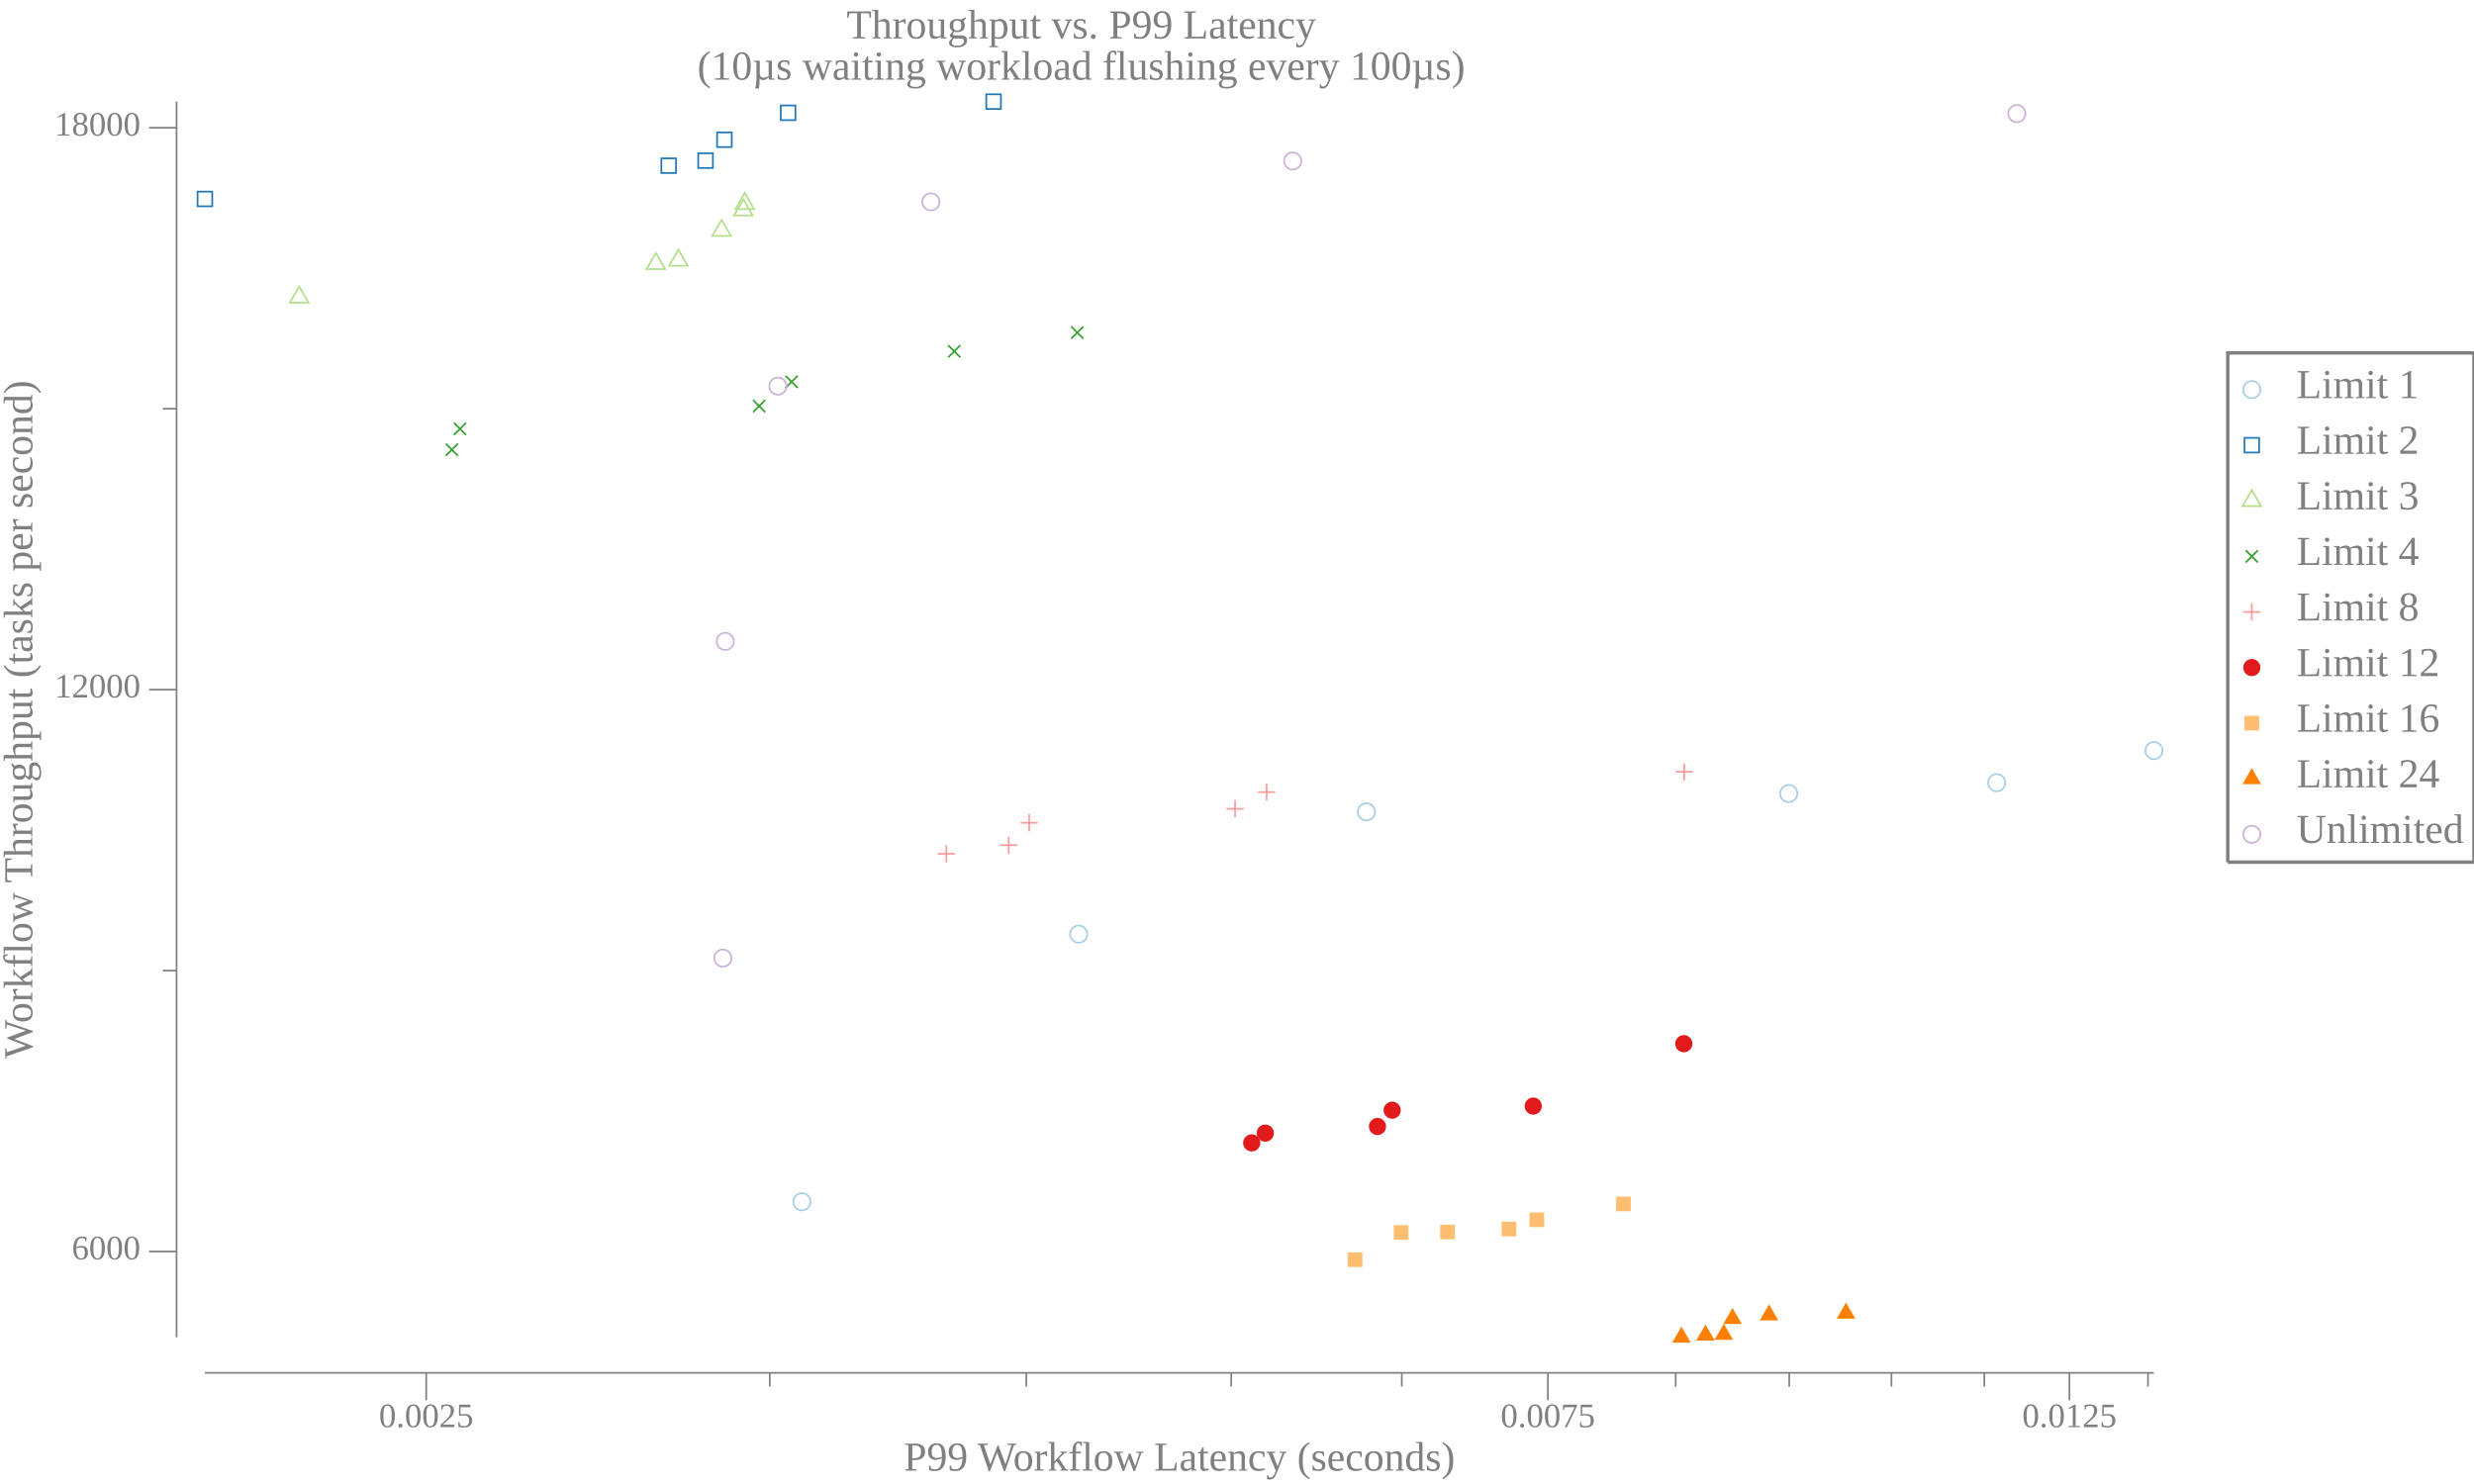
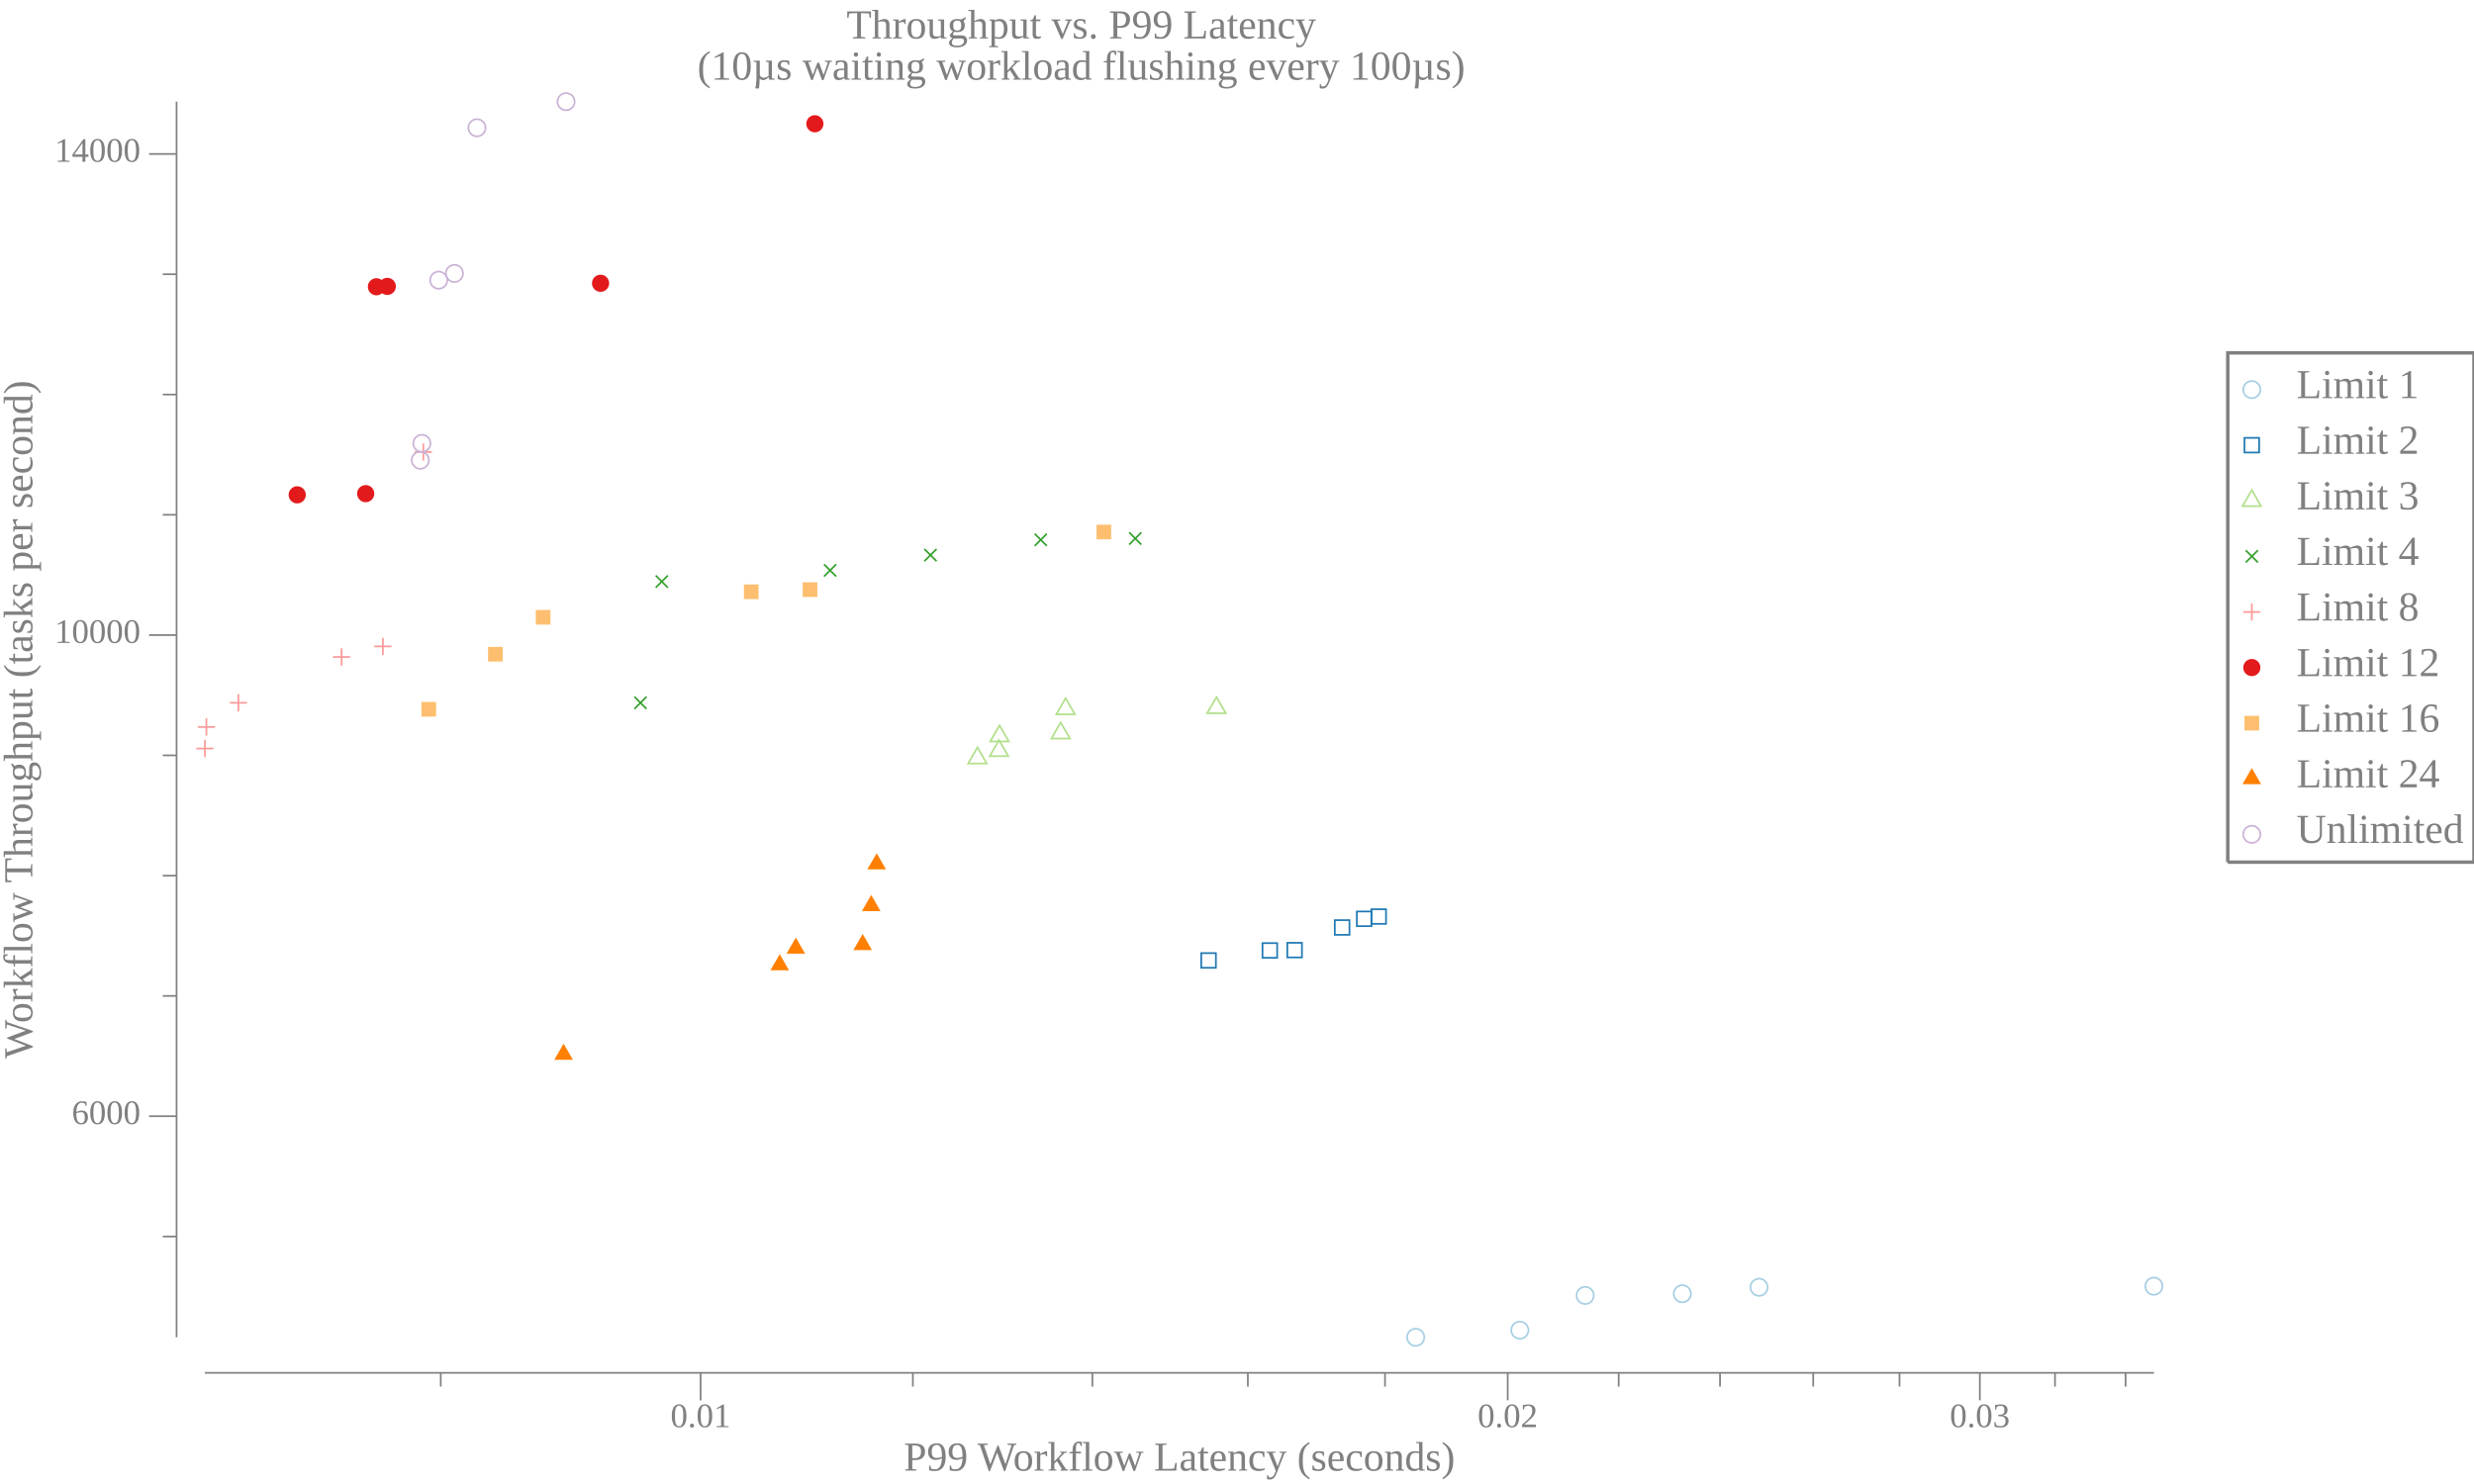
<svg xmlns="http://www.w3.org/2000/svg" width="720pt" height="432pt" viewBox="0 0 720 432">
  <g transform="scale(1, -1) translate(0, -432)">
    <path d="M657.84,318.58A2.5,2.5 0 1 1 652.84,318.58A2.5,2.5 0 1 1 657.84,318.58Z" style="fill:none;stroke:#A6CEE3;stroke-width:0.5" />
    <text x="668.34" y="-316.1" transform="scale(1, -1)" style="font-family:Liberation Serif;font-variant:normal;font-weight:normal;font-style:normal;font-size:12px;fill:#808080">Limit 1</text>
    <path d="M653.2,300.27L657.47,300.27L657.47,304.54L653.2,304.54Z" style="fill:none;stroke:#1F78B4;stroke-width:0.5" />
    <text x="668.34" y="-299.91" transform="scale(1, -1)" style="font-family:Liberation Serif;font-variant:normal;font-weight:normal;font-style:normal;font-size:12px;fill:#808080">Limit 2</text>
    <path d="M655.34,289.34L652.63,284.66L658.04,284.66Z" style="fill:none;stroke:#B2DF8A;stroke-width:0.5" />
    <text x="668.34" y="-283.73" transform="scale(1, -1)" style="font-family:Liberation Serif;font-variant:normal;font-weight:normal;font-style:normal;font-size:12px;fill:#808080">Limit 3</text>
    <path d="M653.57,268.27L657.11,271.8" style="fill:none;stroke:#33A02C;stroke-width:0.5" />
    <path d="M653.57,271.8L657.11,268.27" style="fill:none;stroke:#33A02C;stroke-width:0.5" />
    <text x="668.34" y="-267.55" transform="scale(1, -1)" style="font-family:Liberation Serif;font-variant:normal;font-weight:normal;font-style:normal;font-size:12px;fill:#808080">Limit 4</text>
    <path d="M655.34,256.35L655.34,251.35" style="fill:none;stroke:#FB9A99;stroke-width:0.5" />
    <path d="M652.84,253.85L657.84,253.85" style="fill:none;stroke:#FB9A99;stroke-width:0.5" />
    <text x="668.34" y="-251.36" transform="scale(1, -1)" style="font-family:Liberation Serif;font-variant:normal;font-weight:normal;font-style:normal;font-size:12px;fill:#808080">Limit 8</text>
    <path d="M657.84,237.67A2.5,2.5 0 1 1 652.84,237.67A2.5,2.5 0 1 1 657.84,237.67Z" style="fill:#E31A1C" />
    <text x="668.34" y="-235.18" transform="scale(1, -1)" style="font-family:Liberation Serif;font-variant:normal;font-weight:normal;font-style:normal;font-size:12px;fill:#808080">Limit 12</text>
    <path d="M653.2,219.35L657.47,219.35L657.47,223.62L653.2,223.62Z" style="fill:#FDBF6F" />
    <text x="668.34" y="-219" transform="scale(1, -1)" style="font-family:Liberation Serif;font-variant:normal;font-weight:normal;font-style:normal;font-size:12px;fill:#808080">Limit 16</text>
    <path d="M655.34,208.42L652.63,203.74L658.04,203.74Z" style="fill:#FF7F00" />
    <text x="668.34" y="-202.81" transform="scale(1, -1)" style="font-family:Liberation Serif;font-variant:normal;font-weight:normal;font-style:normal;font-size:12px;fill:#808080">Limit 24</text>
    <path d="M657.84,189.12A2.5,2.5 0 1 1 652.84,189.12A2.5,2.5 0 1 1 657.84,189.12Z" style="fill:none;stroke:#CAB2D6;stroke-width:0.5" />
    <text x="668.34" y="-186.63" transform="scale(1, -1)" style="font-family:Liberation Serif;font-variant:normal;font-weight:normal;font-style:normal;font-size:12px;fill:#808080">Unlimited</text>
    <path d="M648.34,181.02L648.34,329.27L720,329.27L720,181.02L648.34,181.02" style="fill:none;stroke:#808080" />
    <path d="M0,0L629.34,0L629.34,432L0,432Z" style="fill:#-8000000000000000-8000000000000000-8000000000000000;fill-opacity:0" />
    <text x="246.35" y="-420.81" transform="scale(1, -1)" style="font-family:Liberation Serif;font-variant:normal;font-weight:normal;font-style:normal;font-size:12px;fill:#808080">Throughput vs. P99 Latency</text>
    <text x="202.94" y="-408.81" transform="scale(1, -1)" style="font-family:Liberation Serif;font-variant:normal;font-weight:normal;font-style:normal;font-size:12px;fill:#808080">(10µs waiting workload flushing every 100µs)</text>
    <text x="263.02" y="-3.902" transform="scale(1, -1)" style="font-family:Liberation Serif;font-variant:normal;font-weight:normal;font-style:normal;font-size:12px;fill:#808080">P99 Workflow Latency (seconds)</text>
-     <text x="110.29" y="-16.541" transform="scale(1, -1)" style="font-family:Liberation Serif;font-variant:normal;font-weight:normal;font-style:normal;font-size:10px;fill:#808080">0.0025</text>
-     <text x="436.73" y="-16.541" transform="scale(1, -1)" style="font-family:Liberation Serif;font-variant:normal;font-weight:normal;font-style:normal;font-size:10px;fill:#808080">0.0075</text>
-     <text x="588.51" y="-16.541" transform="scale(1, -1)" style="font-family:Liberation Serif;font-variant:normal;font-weight:normal;font-style:normal;font-size:10px;fill:#808080">0.0125</text>
-     <path d="M124.04,24.363L124.04,32.363" style="fill:none;stroke:#808080;stroke-width:0.5" />
-     <path d="M450.48,24.363L450.48,32.363" style="fill:none;stroke:#808080;stroke-width:0.5" />
-     <path d="M602.26,24.363L602.26,32.363" style="fill:none;stroke:#808080;stroke-width:0.5" />
-     <path d="M224.02,28.363L224.02,32.363" style="fill:none;stroke:#808080;stroke-width:0.5" />
-     <path d="M298.69,28.363L298.69,32.363" style="fill:none;stroke:#808080;stroke-width:0.5" />
-     <path d="M358.32,28.363L358.32,32.363" style="fill:none;stroke:#808080;stroke-width:0.5" />
-     <path d="M407.96,28.363L407.96,32.363" style="fill:none;stroke:#808080;stroke-width:0.5" />
-     <path d="M487.67,28.363L487.67,32.363" style="fill:none;stroke:#808080;stroke-width:0.5" />
-     <path d="M520.72,28.363L520.72,32.363" style="fill:none;stroke:#808080;stroke-width:0.5" />
-     <path d="M550.46,28.363L550.46,32.363" style="fill:none;stroke:#808080;stroke-width:0.5" />
-     <path d="M577.49,28.363L577.49,32.363" style="fill:none;stroke:#808080;stroke-width:0.5" />
-     <path d="M625.13,28.363L625.13,32.363" style="fill:none;stroke:#808080;stroke-width:0.5" />
+     <text x="195.14" y="-16.541" transform="scale(1, -1)" style="font-family:Liberation Serif;font-variant:normal;font-weight:normal;font-style:normal;font-size:10px;fill:#808080">0.01</text>
+     <text x="430.03" y="-16.541" transform="scale(1, -1)" style="font-family:Liberation Serif;font-variant:normal;font-weight:normal;font-style:normal;font-size:10px;fill:#808080">0.02</text>
+     <text x="567.44" y="-16.541" transform="scale(1, -1)" style="font-family:Liberation Serif;font-variant:normal;font-weight:normal;font-style:normal;font-size:10px;fill:#808080">0.03</text>
+     <path d="M203.89,24.363L203.89,32.363" style="fill:none;stroke:#808080;stroke-width:0.5" />
+     <path d="M438.78,24.363L438.78,32.363" style="fill:none;stroke:#808080;stroke-width:0.5" />
+     <path d="M576.19,24.363L576.19,32.363" style="fill:none;stroke:#808080;stroke-width:0.5" />
+     <path d="M128.27,28.363L128.27,32.363" style="fill:none;stroke:#808080;stroke-width:0.5" />
+     <path d="M265.67,28.363L265.67,32.363" style="fill:none;stroke:#808080;stroke-width:0.5" />
+     <path d="M317.91,28.363L317.91,32.363" style="fill:none;stroke:#808080;stroke-width:0.5" />
+     <path d="M363.16,28.363L363.16,32.363" style="fill:none;stroke:#808080;stroke-width:0.5" />
+     <path d="M403.08,28.363L403.08,32.363" style="fill:none;stroke:#808080;stroke-width:0.5" />
+     <path d="M471.08,28.363L471.08,32.363" style="fill:none;stroke:#808080;stroke-width:0.5" />
+     <path d="M500.57,28.363L500.57,32.363" style="fill:none;stroke:#808080;stroke-width:0.5" />
+     <path d="M527.69,28.363L527.69,32.363" style="fill:none;stroke:#808080;stroke-width:0.5" />
+     <path d="M552.81,28.363L552.81,32.363" style="fill:none;stroke:#808080;stroke-width:0.5" />
+     <path d="M598.06,28.363L598.06,32.363" style="fill:none;stroke:#808080;stroke-width:0.5" />
+     <path d="M618.6,28.363L618.6,32.363" style="fill:none;stroke:#808080;stroke-width:0.5" />
    <path d="M59.635,32.363L626.84,32.363" style="fill:none;stroke:#808080;stroke-width:0.5" />
    <g transform="rotate(90)">
      <text x="123.84" y="9.387" transform="scale(1, -1)" style="font-family:Liberation Serif;font-variant:normal;font-weight:normal;font-style:normal;font-size:12px;fill:#808080">Workflow Throughput (tasks per second)</text>
    </g>
-     <text x="20.885" y="-65.395" transform="scale(1, -1)" style="font-family:Liberation Serif;font-variant:normal;font-weight:normal;font-style:normal;font-size:10px;fill:#808080">6000</text>
-     <text x="15.885" y="-228.96" transform="scale(1, -1)" style="font-family:Liberation Serif;font-variant:normal;font-weight:normal;font-style:normal;font-size:10px;fill:#808080">12000</text>
-     <text x="15.885" y="-392.52" transform="scale(1, -1)" style="font-family:Liberation Serif;font-variant:normal;font-weight:normal;font-style:normal;font-size:10px;fill:#808080">18000</text>
-     <path d="M43.385,67.68L51.385,67.68" style="fill:none;stroke:#808080;stroke-width:0.5" />
-     <path d="M43.385,231.24L51.385,231.24" style="fill:none;stroke:#808080;stroke-width:0.5" />
-     <path d="M43.385,394.81L51.385,394.81" style="fill:none;stroke:#808080;stroke-width:0.5" />
-     <path d="M47.385,149.46L51.385,149.46" style="fill:none;stroke:#808080;stroke-width:0.5" />
-     <path d="M47.385,313.02L51.385,313.02" style="fill:none;stroke:#808080;stroke-width:0.5" />
+     <text x="20.885" y="-104.78" transform="scale(1, -1)" style="font-family:Liberation Serif;font-variant:normal;font-weight:normal;font-style:normal;font-size:10px;fill:#808080">6000</text>
+     <text x="15.885" y="-244.84" transform="scale(1, -1)" style="font-family:Liberation Serif;font-variant:normal;font-weight:normal;font-style:normal;font-size:10px;fill:#808080">10000</text>
+     <text x="15.885" y="-384.9" transform="scale(1, -1)" style="font-family:Liberation Serif;font-variant:normal;font-weight:normal;font-style:normal;font-size:10px;fill:#808080">14000</text>
+     <path d="M43.385,107.07L51.385,107.07" style="fill:none;stroke:#808080;stroke-width:0.5" />
+     <path d="M43.385,247.12L51.385,247.12" style="fill:none;stroke:#808080;stroke-width:0.5" />
+     <path d="M43.385,387.18L51.385,387.18" style="fill:none;stroke:#808080;stroke-width:0.5" />
+     <path d="M47.385,72.051L51.385,72.051" style="fill:none;stroke:#808080;stroke-width:0.5" />
+     <path d="M47.385,142.08L51.385,142.08" style="fill:none;stroke:#808080;stroke-width:0.5" />
+     <path d="M47.385,177.09L51.385,177.09" style="fill:none;stroke:#808080;stroke-width:0.5" />
+     <path d="M47.385,212.11L51.385,212.11" style="fill:none;stroke:#808080;stroke-width:0.5" />
+     <path d="M47.385,282.14L51.385,282.14" style="fill:none;stroke:#808080;stroke-width:0.5" />
+     <path d="M47.385,317.15L51.385,317.15" style="fill:none;stroke:#808080;stroke-width:0.5" />
+     <path d="M47.385,352.17L51.385,352.17" style="fill:none;stroke:#808080;stroke-width:0.5" />
    <path d="M51.385,42.709L51.385,402.41" style="fill:none;stroke:#808080;stroke-width:0.5" />
-     <path d="M235.88,82.155A2.5,2.5 0 1 1 230.88,82.155A2.5,2.5 0 1 1 235.88,82.155Z" style="fill:none;stroke:#A6CEE3;stroke-width:0.5" />
-     <path d="M316.42,160.07A2.5,2.5 0 1 1 311.42,160.07A2.5,2.5 0 1 1 316.42,160.07Z" style="fill:none;stroke:#A6CEE3;stroke-width:0.5" />
-     <path d="M400.17,195.67A2.5,2.5 0 1 1 395.17,195.67A2.5,2.5 0 1 1 400.17,195.67Z" style="fill:none;stroke:#A6CEE3;stroke-width:0.5" />
-     <path d="M523.08,201.01A2.5,2.5 0 1 1 518.08,201.01A2.5,2.5 0 1 1 523.08,201.01Z" style="fill:none;stroke:#A6CEE3;stroke-width:0.5" />
-     <path d="M583.58,204.15A2.5,2.5 0 1 1 578.58,204.15A2.5,2.5 0 1 1 583.58,204.15Z" style="fill:none;stroke:#A6CEE3;stroke-width:0.5" />
-     <path d="M629.34,213.5A2.5,2.5 0 1 1 624.34,213.5A2.5,2.5 0 1 1 629.34,213.5Z" style="fill:none;stroke:#A6CEE3;stroke-width:0.5" />
-     <path d="M57.501,371.95L61.769,371.95L61.769,376.22L57.501,376.22Z" style="fill:none;stroke:#1F78B4;stroke-width:0.5" />
-     <path d="M192.47,381.63L196.74,381.63L196.74,385.9L192.47,385.9Z" style="fill:none;stroke:#1F78B4;stroke-width:0.5" />
-     <path d="M203.2,383.1L207.47,383.1L207.47,387.37L203.2,387.37Z" style="fill:none;stroke:#1F78B4;stroke-width:0.5" />
-     <path d="M208.69,389.18L212.96,389.18L212.96,393.45L208.69,393.45Z" style="fill:none;stroke:#1F78B4;stroke-width:0.5" />
-     <path d="M227.23,397.03L231.49,397.03L231.49,401.3L227.23,401.3Z" style="fill:none;stroke:#1F78B4;stroke-width:0.5" />
-     <path d="M287.03,400.28L291.29,400.28L291.29,404.55L287.03,404.55Z" style="fill:none;stroke:#1F78B4;stroke-width:0.5" />
-     <path d="M87.078,348.59L84.372,343.9L89.785,343.9Z" style="fill:none;stroke:#B2DF8A;stroke-width:0.5" />
-     <path d="M190.88,358.35L188.18,353.66L193.59,353.66Z" style="fill:none;stroke:#B2DF8A;stroke-width:0.5" />
-     <path d="M197.44,359.3L194.74,354.62L200.15,354.62Z" style="fill:none;stroke:#B2DF8A;stroke-width:0.5" />
-     <path d="M210,368L207.29,363.31L212.71,363.31Z" style="fill:none;stroke:#B2DF8A;stroke-width:0.5" />
-     <path d="M216.32,373.97L213.61,369.28L219.02,369.28Z" style="fill:none;stroke:#B2DF8A;stroke-width:0.5" />
-     <path d="M216.74,375.82L214.04,371.14L219.45,371.14Z" style="fill:none;stroke:#B2DF8A;stroke-width:0.5" />
-     <path d="M129.75,299.32L133.28,302.85" style="fill:none;stroke:#33A02C;stroke-width:0.5" />
-     <path d="M129.75,302.85L133.28,299.32" style="fill:none;stroke:#33A02C;stroke-width:0.5" />
-     <path d="M132.1,305.4L135.64,308.93" style="fill:none;stroke:#33A02C;stroke-width:0.5" />
-     <path d="M132.1,308.93L135.64,305.4" style="fill:none;stroke:#33A02C;stroke-width:0.5" />
-     <path d="M219.17,312.02L222.7,315.56" style="fill:none;stroke:#33A02C;stroke-width:0.5" />
-     <path d="M219.17,315.56L222.7,312.02" style="fill:none;stroke:#33A02C;stroke-width:0.5" />
-     <path d="M228.61,319.08L232.14,322.62" style="fill:none;stroke:#33A02C;stroke-width:0.5" />
-     <path d="M228.61,322.62L232.14,319.08" style="fill:none;stroke:#33A02C;stroke-width:0.5" />
-     <path d="M275.95,327.97L279.48,331.5" style="fill:none;stroke:#33A02C;stroke-width:0.5" />
-     <path d="M275.95,331.5L279.48,327.97" style="fill:none;stroke:#33A02C;stroke-width:0.5" />
-     <path d="M311.75,333.42L315.28,336.96" style="fill:none;stroke:#33A02C;stroke-width:0.5" />
-     <path d="M311.75,336.96L315.28,333.42" style="fill:none;stroke:#33A02C;stroke-width:0.5" />
-     <path d="M275.42,185.96L275.42,180.96" style="fill:none;stroke:#FB9A99;stroke-width:0.5" />
-     <path d="M272.92,183.46L277.92,183.46" style="fill:none;stroke:#FB9A99;stroke-width:0.5" />
-     <path d="M293.55,188.46L293.55,183.46" style="fill:none;stroke:#FB9A99;stroke-width:0.5" />
-     <path d="M291.05,185.96L296.05,185.96" style="fill:none;stroke:#FB9A99;stroke-width:0.5" />
-     <path d="M299.52,194.98L299.52,189.98" style="fill:none;stroke:#FB9A99;stroke-width:0.5" />
-     <path d="M297.02,192.48L302.02,192.48" style="fill:none;stroke:#FB9A99;stroke-width:0.5" />
-     <path d="M359.44,199.04L359.44,194.04" style="fill:none;stroke:#FB9A99;stroke-width:0.5" />
-     <path d="M356.94,196.54L361.94,196.54" style="fill:none;stroke:#FB9A99;stroke-width:0.5" />
-     <path d="M368.62,203.92L368.62,198.92" style="fill:none;stroke:#FB9A99;stroke-width:0.5" />
-     <path d="M366.12,201.42L371.12,201.42" style="fill:none;stroke:#FB9A99;stroke-width:0.5" />
-     <path d="M490.14,209.81L490.14,204.81" style="fill:none;stroke:#FB9A99;stroke-width:0.5" />
-     <path d="M487.64,207.31L492.64,207.31" style="fill:none;stroke:#FB9A99;stroke-width:0.5" />
-     <path d="M366.78,99.302A2.5,2.5 0 1 1 361.78,99.302A2.5,2.5 0 1 1 366.78,99.302Z" style="fill:#E31A1C" />
-     <path d="M370.73,102.14A2.5,2.5 0 1 1 365.73,102.14A2.5,2.5 0 1 1 370.73,102.14Z" style="fill:#E31A1C" />
-     <path d="M403.38,104.07A2.5,2.5 0 1 1 398.38,104.07A2.5,2.5 0 1 1 403.38,104.07Z" style="fill:#E31A1C" />
-     <path d="M407.66,108.82A2.5,2.5 0 1 1 402.66,108.82A2.5,2.5 0 1 1 407.66,108.82Z" style="fill:#E31A1C" />
-     <path d="M448.71,110.02A2.5,2.5 0 1 1 443.71,110.02A2.5,2.5 0 1 1 448.71,110.02Z" style="fill:#E31A1C" />
-     <path d="M492.54,128.17A2.5,2.5 0 1 1 487.54,128.17A2.5,2.5 0 1 1 492.54,128.17Z" style="fill:#E31A1C" />
-     <path d="M392.23,63.174L396.5,63.174L396.5,67.442L392.23,67.442Z" style="fill:#FDBF6F" />
-     <path d="M405.62,71.08L409.89,71.08L409.89,75.347L405.62,75.347Z" style="fill:#FDBF6F" />
-     <path d="M419.14,71.216L423.41,71.216L423.41,75.484L419.14,75.484Z" style="fill:#FDBF6F" />
-     <path d="M437.02,72.088L441.29,72.088L441.29,76.356L437.02,76.356Z" style="fill:#FDBF6F" />
-     <path d="M445.13,74.787L449.4,74.787L449.4,79.055L445.13,79.055Z" style="fill:#FDBF6F" />
-     <path d="M470.35,79.394L474.61,79.394L474.61,83.662L470.35,83.662Z" style="fill:#FDBF6F" />
-     <path d="M489.35,45.834L486.65,41.146L492.06,41.146Z" style="fill:#FF7F00" />
-     <path d="M496.34,46.434L493.64,41.746L499.05,41.746Z" style="fill:#FF7F00" />
-     <path d="M501.67,46.652L498.96,41.964L504.38,41.964Z" style="fill:#FF7F00" />
-     <path d="M504.22,51.259L501.51,46.571L506.92,46.571Z" style="fill:#FF7F00" />
-     <path d="M514.84,52.295L512.14,47.607L517.55,47.607Z" style="fill:#FF7F00" />
-     <path d="M537.23,52.813L534.53,48.125L539.94,48.125Z" style="fill:#FF7F00" />
-     <path d="M212.88,153.09A2.5,2.5 0 1 1 207.88,153.09A2.5,2.5 0 1 1 212.88,153.09Z" style="fill:none;stroke:#CAB2D6;stroke-width:0.5" />
-     <path d="M213.57,245.28A2.5,2.5 0 1 1 208.57,245.28A2.5,2.5 0 1 1 213.57,245.28Z" style="fill:none;stroke:#CAB2D6;stroke-width:0.5" />
-     <path d="M228.89,319.59A2.5,2.5 0 1 1 223.89,319.59A2.5,2.5 0 1 1 228.89,319.59Z" style="fill:none;stroke:#CAB2D6;stroke-width:0.5" />
-     <path d="M273.41,373.24A2.5,2.5 0 1 1 268.41,373.24A2.5,2.5 0 1 1 273.41,373.24Z" style="fill:none;stroke:#CAB2D6;stroke-width:0.5" />
-     <path d="M378.71,385.13A2.5,2.5 0 1 1 373.71,385.13A2.5,2.5 0 1 1 378.71,385.13Z" style="fill:none;stroke:#CAB2D6;stroke-width:0.5" />
-     <path d="M589.46,398.92A2.5,2.5 0 1 1 584.46,398.92A2.5,2.5 0 1 1 589.46,398.92Z" style="fill:none;stroke:#CAB2D6;stroke-width:0.5" />
+     <path d="M414.5,42.709A2.5,2.5 0 1 1 409.5,42.709A2.5,2.5 0 1 1 414.5,42.709Z" style="fill:none;stroke:#A6CEE3;stroke-width:0.5" />
+     <path d="M444.82,44.775A2.5,2.5 0 1 1 439.82,44.775A2.5,2.5 0 1 1 444.82,44.775Z" style="fill:none;stroke:#A6CEE3;stroke-width:0.5" />
+     <path d="M463.83,54.894A2.5,2.5 0 1 1 458.83,54.894A2.5,2.5 0 1 1 463.83,54.894Z" style="fill:none;stroke:#A6CEE3;stroke-width:0.5" />
+     <path d="M492.1,55.384A2.5,2.5 0 1 1 487.1,55.384A2.5,2.5 0 1 1 492.1,55.384Z" style="fill:none;stroke:#A6CEE3;stroke-width:0.5" />
+     <path d="M514.44,57.275A2.5,2.5 0 1 1 509.44,57.275A2.5,2.5 0 1 1 514.44,57.275Z" style="fill:none;stroke:#A6CEE3;stroke-width:0.5" />
+     <path d="M629.34,57.59A2.5,2.5 0 1 1 624.34,57.59A2.5,2.5 0 1 1 629.34,57.59Z" style="fill:none;stroke:#A6CEE3;stroke-width:0.5" />
+     <path d="M349.59,150.28L353.86,150.28L353.86,154.54L349.59,154.54Z" style="fill:none;stroke:#1F78B4;stroke-width:0.5" />
+     <path d="M367.42,153.18L371.69,153.18L371.69,157.45L367.42,157.45Z" style="fill:none;stroke:#1F78B4;stroke-width:0.5" />
+     <path d="M374.64,153.29L378.9,153.29L378.9,157.55L374.64,157.55Z" style="fill:none;stroke:#1F78B4;stroke-width:0.5" />
+     <path d="M388.46,159.87L392.73,159.87L392.73,164.14L388.46,164.14Z" style="fill:none;stroke:#1F78B4;stroke-width:0.5" />
+     <path d="M394.88,162.39L399.14,162.39L399.14,166.66L394.88,166.66Z" style="fill:none;stroke:#1F78B4;stroke-width:0.5" />
+     <path d="M399.11,163.06L403.37,163.06L403.37,167.32L399.11,167.32Z" style="fill:none;stroke:#1F78B4;stroke-width:0.5" />
+     <path d="M284.46,214.43L281.75,209.74L287.16,209.74Z" style="fill:none;stroke:#B2DF8A;stroke-width:0.5" />
+     <path d="M290.74,216.56L288.03,211.88L293.45,211.88Z" style="fill:none;stroke:#B2DF8A;stroke-width:0.5" />
+     <path d="M290.88,220.84L288.18,216.15L293.59,216.15Z" style="fill:none;stroke:#B2DF8A;stroke-width:0.5" />
+     <path d="M308.69,221.68L305.98,216.99L311.39,216.99Z" style="fill:none;stroke:#B2DF8A;stroke-width:0.5" />
+     <path d="M310.12,228.75L307.41,224.06L312.82,224.06Z" style="fill:none;stroke:#B2DF8A;stroke-width:0.5" />
+     <path d="M354.03,229.06L351.32,224.38L356.74,224.38Z" style="fill:none;stroke:#B2DF8A;stroke-width:0.5" />
+     <path d="M184.63,225.64L188.16,229.18" style="fill:none;stroke:#33A02C;stroke-width:0.5" />
+     <path d="M184.63,229.18L188.16,225.64" style="fill:none;stroke:#33A02C;stroke-width:0.5" />
+     <path d="M190.83,260.94L194.36,264.47" style="fill:none;stroke:#33A02C;stroke-width:0.5" />
+     <path d="M190.83,264.47L194.36,260.94" style="fill:none;stroke:#33A02C;stroke-width:0.5" />
+     <path d="M239.81,264.19L243.35,267.73" style="fill:none;stroke:#33A02C;stroke-width:0.5" />
+     <path d="M239.81,267.73L243.35,264.19" style="fill:none;stroke:#33A02C;stroke-width:0.5" />
+     <path d="M269.02,268.64L272.56,272.18" style="fill:none;stroke:#33A02C;stroke-width:0.5" />
+     <path d="M269.02,272.18L272.56,268.64" style="fill:none;stroke:#33A02C;stroke-width:0.5" />
+     <path d="M301.12,273.09L304.66,276.62" style="fill:none;stroke:#33A02C;stroke-width:0.5" />
+     <path d="M301.12,276.62L304.66,273.09" style="fill:none;stroke:#33A02C;stroke-width:0.5" />
+     <path d="M328.63,273.47L332.16,277.01" style="fill:none;stroke:#33A02C;stroke-width:0.5" />
+     <path d="M328.63,277.01L332.16,273.47" style="fill:none;stroke:#33A02C;stroke-width:0.5" />
+     <path d="M59.635,216.6L59.635,211.6" style="fill:none;stroke:#FB9A99;stroke-width:0.5" />
+     <path d="M57.135,214.1L62.135,214.1" style="fill:none;stroke:#FB9A99;stroke-width:0.5" />
+     <path d="M60.073,222.87L60.073,217.87" style="fill:none;stroke:#FB9A99;stroke-width:0.5" />
+     <path d="M57.573,220.37L62.573,220.37" style="fill:none;stroke:#FB9A99;stroke-width:0.5" />
+     <path d="M69.384,229.91L69.384,224.91" style="fill:none;stroke:#FB9A99;stroke-width:0.5" />
+     <path d="M66.884,227.41L71.884,227.41" style="fill:none;stroke:#FB9A99;stroke-width:0.5" />
+     <path d="M99.401,243.25L99.401,238.25" style="fill:none;stroke:#FB9A99;stroke-width:0.5" />
+     <path d="M96.901,240.75L101.9,240.75" style="fill:none;stroke:#FB9A99;stroke-width:0.5" />
+     <path d="M111.43,246.33L111.43,241.33" style="fill:none;stroke:#FB9A99;stroke-width:0.5" />
+     <path d="M108.93,243.83L113.93,243.83" style="fill:none;stroke:#FB9A99;stroke-width:0.5" />
+     <path d="M123.2,302.92L123.2,297.92" style="fill:none;stroke:#FB9A99;stroke-width:0.5" />
+     <path d="M120.7,300.42L125.7,300.42" style="fill:none;stroke:#FB9A99;stroke-width:0.5" />
+     <path d="M88.997,287.95A2.5,2.5 0 1 1 83.997,287.95A2.5,2.5 0 1 1 88.997,287.95Z" style="fill:#E31A1C" />
+     <path d="M108.93,288.3A2.5,2.5 0 1 1 103.93,288.3A2.5,2.5 0 1 1 108.93,288.3Z" style="fill:#E31A1C" />
+     <path d="M112.05,348.52A2.5,2.5 0 1 1 107.05,348.52A2.5,2.5 0 1 1 112.05,348.52Z" style="fill:#E31A1C" />
+     <path d="M115.22,348.63A2.5,2.5 0 1 1 110.22,348.63A2.5,2.5 0 1 1 115.22,348.63Z" style="fill:#E31A1C" />
+     <path d="M177.28,349.54A2.5,2.5 0 1 1 172.28,349.54A2.5,2.5 0 1 1 177.28,349.54Z" style="fill:#E31A1C" />
+     <path d="M239.65,395.97A2.5,2.5 0 1 1 234.65,395.97A2.5,2.5 0 1 1 239.65,395.97Z" style="fill:#E31A1C" />
+     <path d="M122.65,223.39L126.92,223.39L126.92,227.65L122.65,227.65Z" style="fill:#FDBF6F" />
+     <path d="M142.04,239.42L146.31,239.42L146.31,243.69L142.04,243.69Z" style="fill:#FDBF6F" />
+     <path d="M155.93,250.17L160.2,250.17L160.2,254.44L155.93,254.44Z" style="fill:#FDBF6F" />
+     <path d="M216.5,257.59L220.77,257.59L220.77,261.86L216.5,261.86Z" style="fill:#FDBF6F" />
+     <path d="M233.6,258.22L237.87,258.22L237.87,262.49L233.6,262.49Z" style="fill:#FDBF6F" />
+     <path d="M319.12,275L323.38,275L323.38,279.26L319.12,279.26Z" style="fill:#FDBF6F" />
+     <path d="M164.03,128.19L161.32,123.5L166.73,123.5Z" style="fill:#FF7F00" />
+     <path d="M226.92,154.24L224.21,149.55L229.62,149.55Z" style="fill:#FF7F00" />
+     <path d="M231.61,159.07L228.9,154.38L234.31,154.38Z" style="fill:#FF7F00" />
+     <path d="M251.06,160.12L248.35,155.43L253.76,155.43Z" style="fill:#FF7F00" />
+     <path d="M253.55,171.47L250.84,166.78L256.25,166.78Z" style="fill:#FF7F00" />
+     <path d="M255.14,183.62L252.43,178.93L257.84,178.93Z" style="fill:#FF7F00" />
+     <path d="M124.81,298.03A2.5,2.5 0 1 1 119.81,298.03A2.5,2.5 0 1 1 124.81,298.03Z" style="fill:none;stroke:#CAB2D6;stroke-width:0.5" />
+     <path d="M125.28,302.94A2.5,2.5 0 1 1 120.28,302.94A2.5,2.5 0 1 1 125.28,302.94Z" style="fill:none;stroke:#CAB2D6;stroke-width:0.5" />
+     <path d="M130.18,350.45A2.5,2.5 0 1 1 125.18,350.45A2.5,2.5 0 1 1 130.18,350.45Z" style="fill:none;stroke:#CAB2D6;stroke-width:0.5" />
+     <path d="M134.76,352.41A2.5,2.5 0 1 1 129.76,352.41A2.5,2.5 0 1 1 134.76,352.41Z" style="fill:none;stroke:#CAB2D6;stroke-width:0.5" />
+     <path d="M141.31,394.81A2.5,2.5 0 1 1 136.31,394.81A2.5,2.5 0 1 1 141.31,394.81Z" style="fill:none;stroke:#CAB2D6;stroke-width:0.5" />
+     <path d="M167.24,402.41A2.5,2.5 0 1 1 162.24,402.41A2.5,2.5 0 1 1 167.24,402.41Z" style="fill:none;stroke:#CAB2D6;stroke-width:0.5" />
  </g>
</svg>
